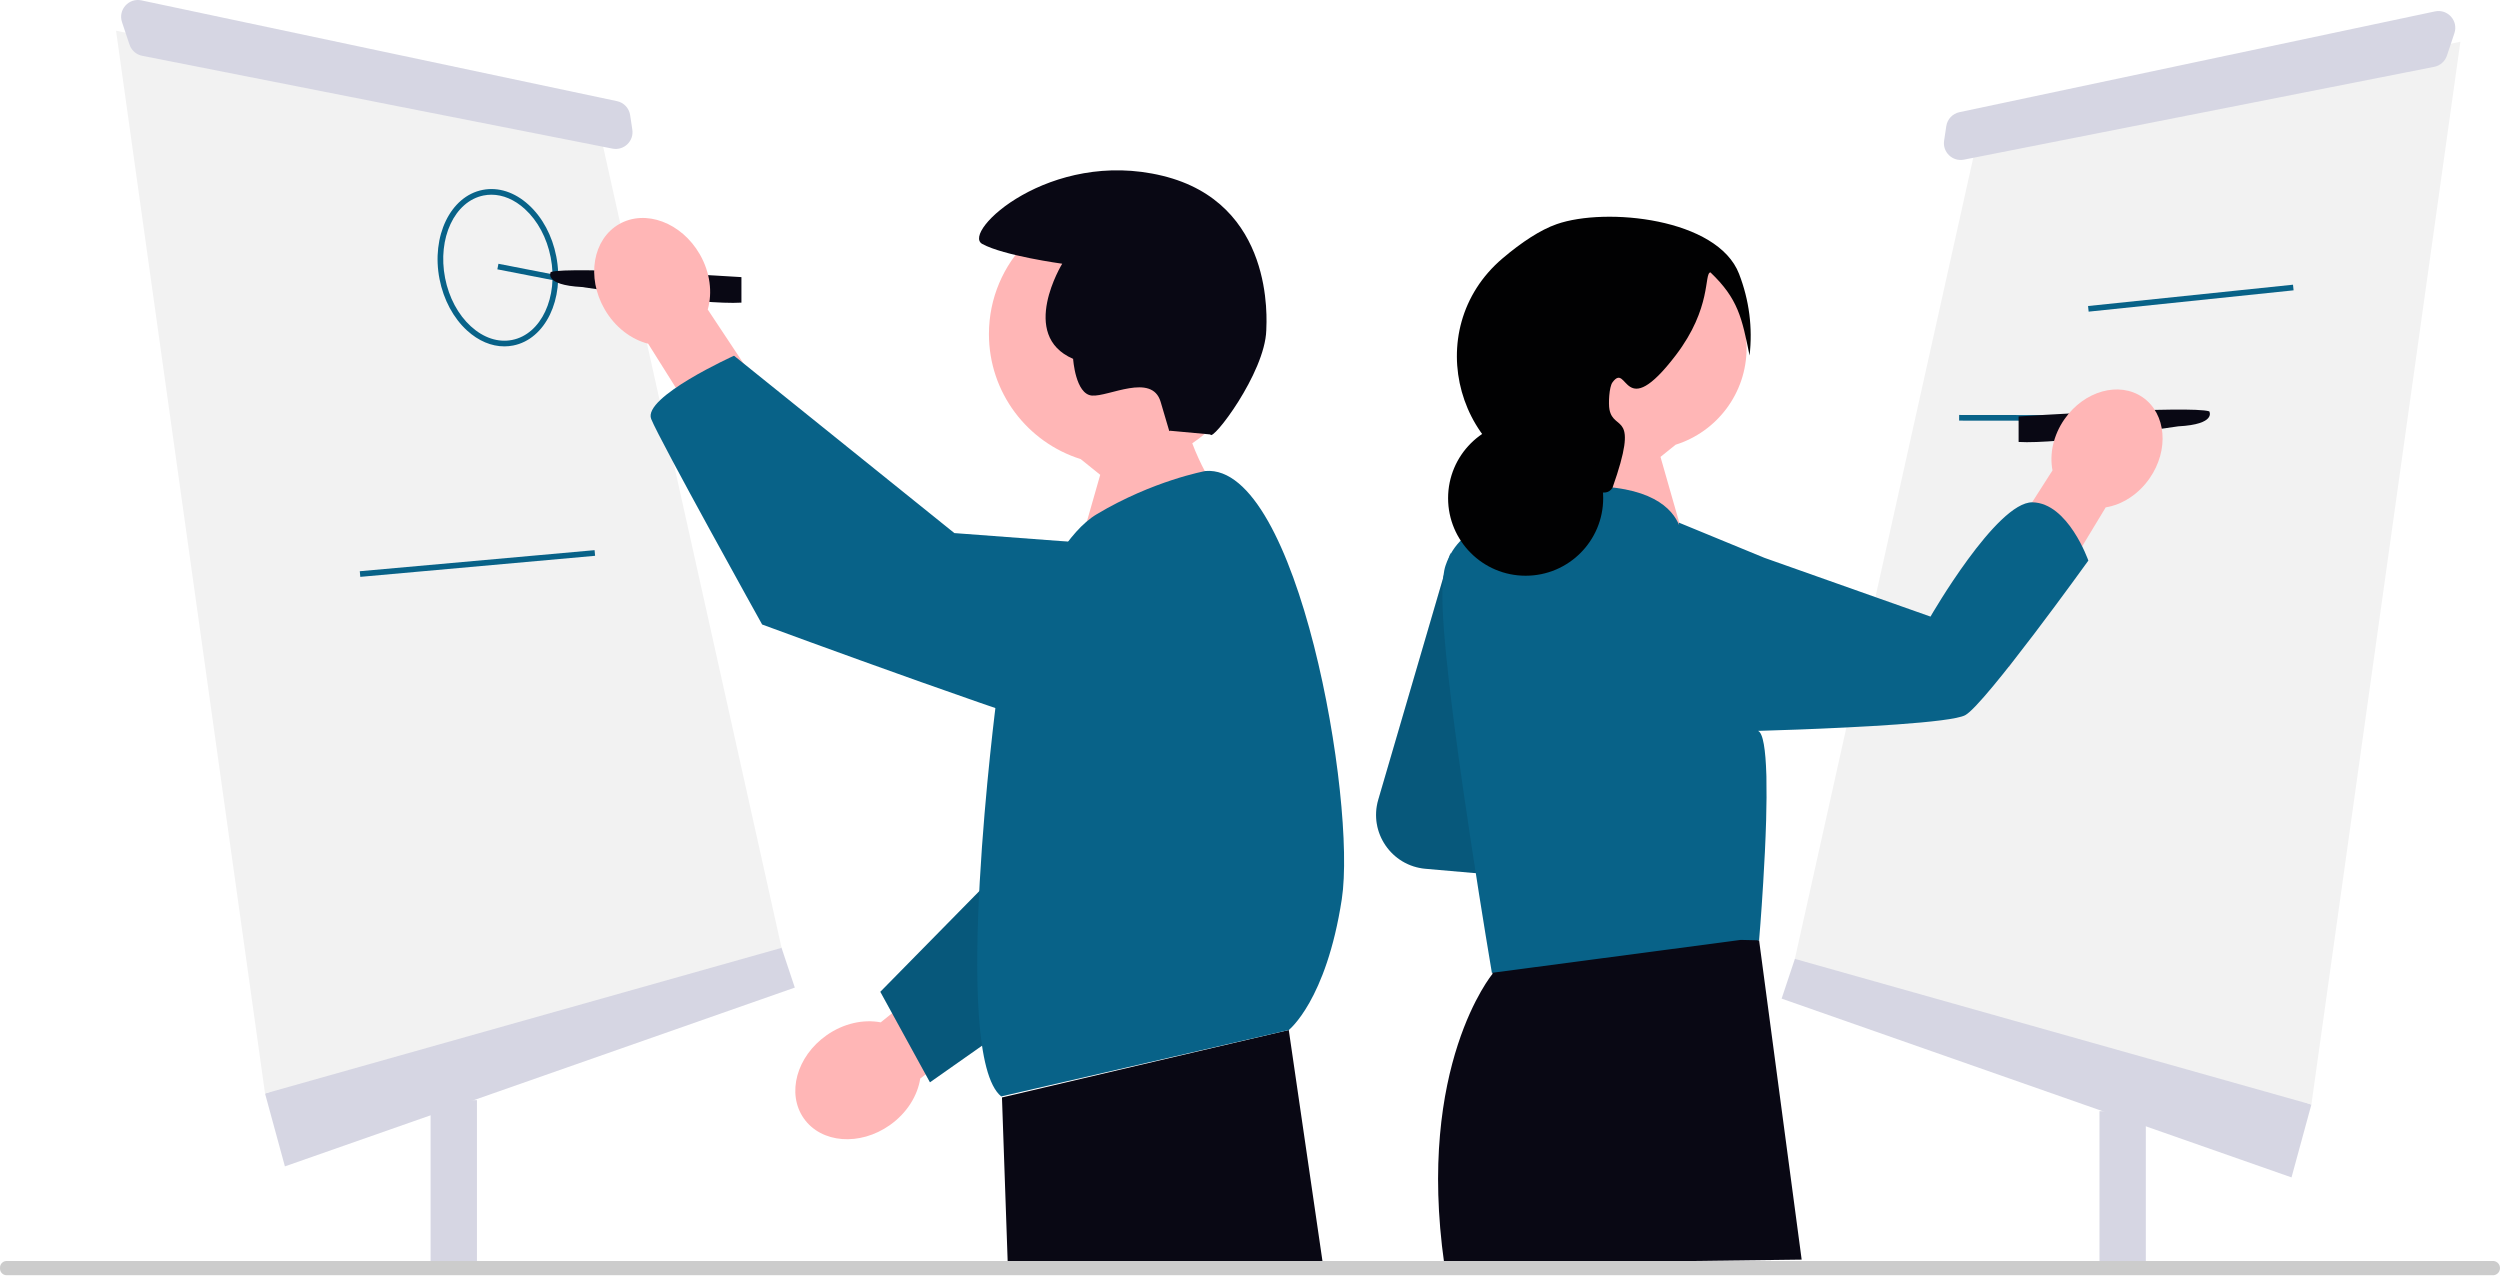
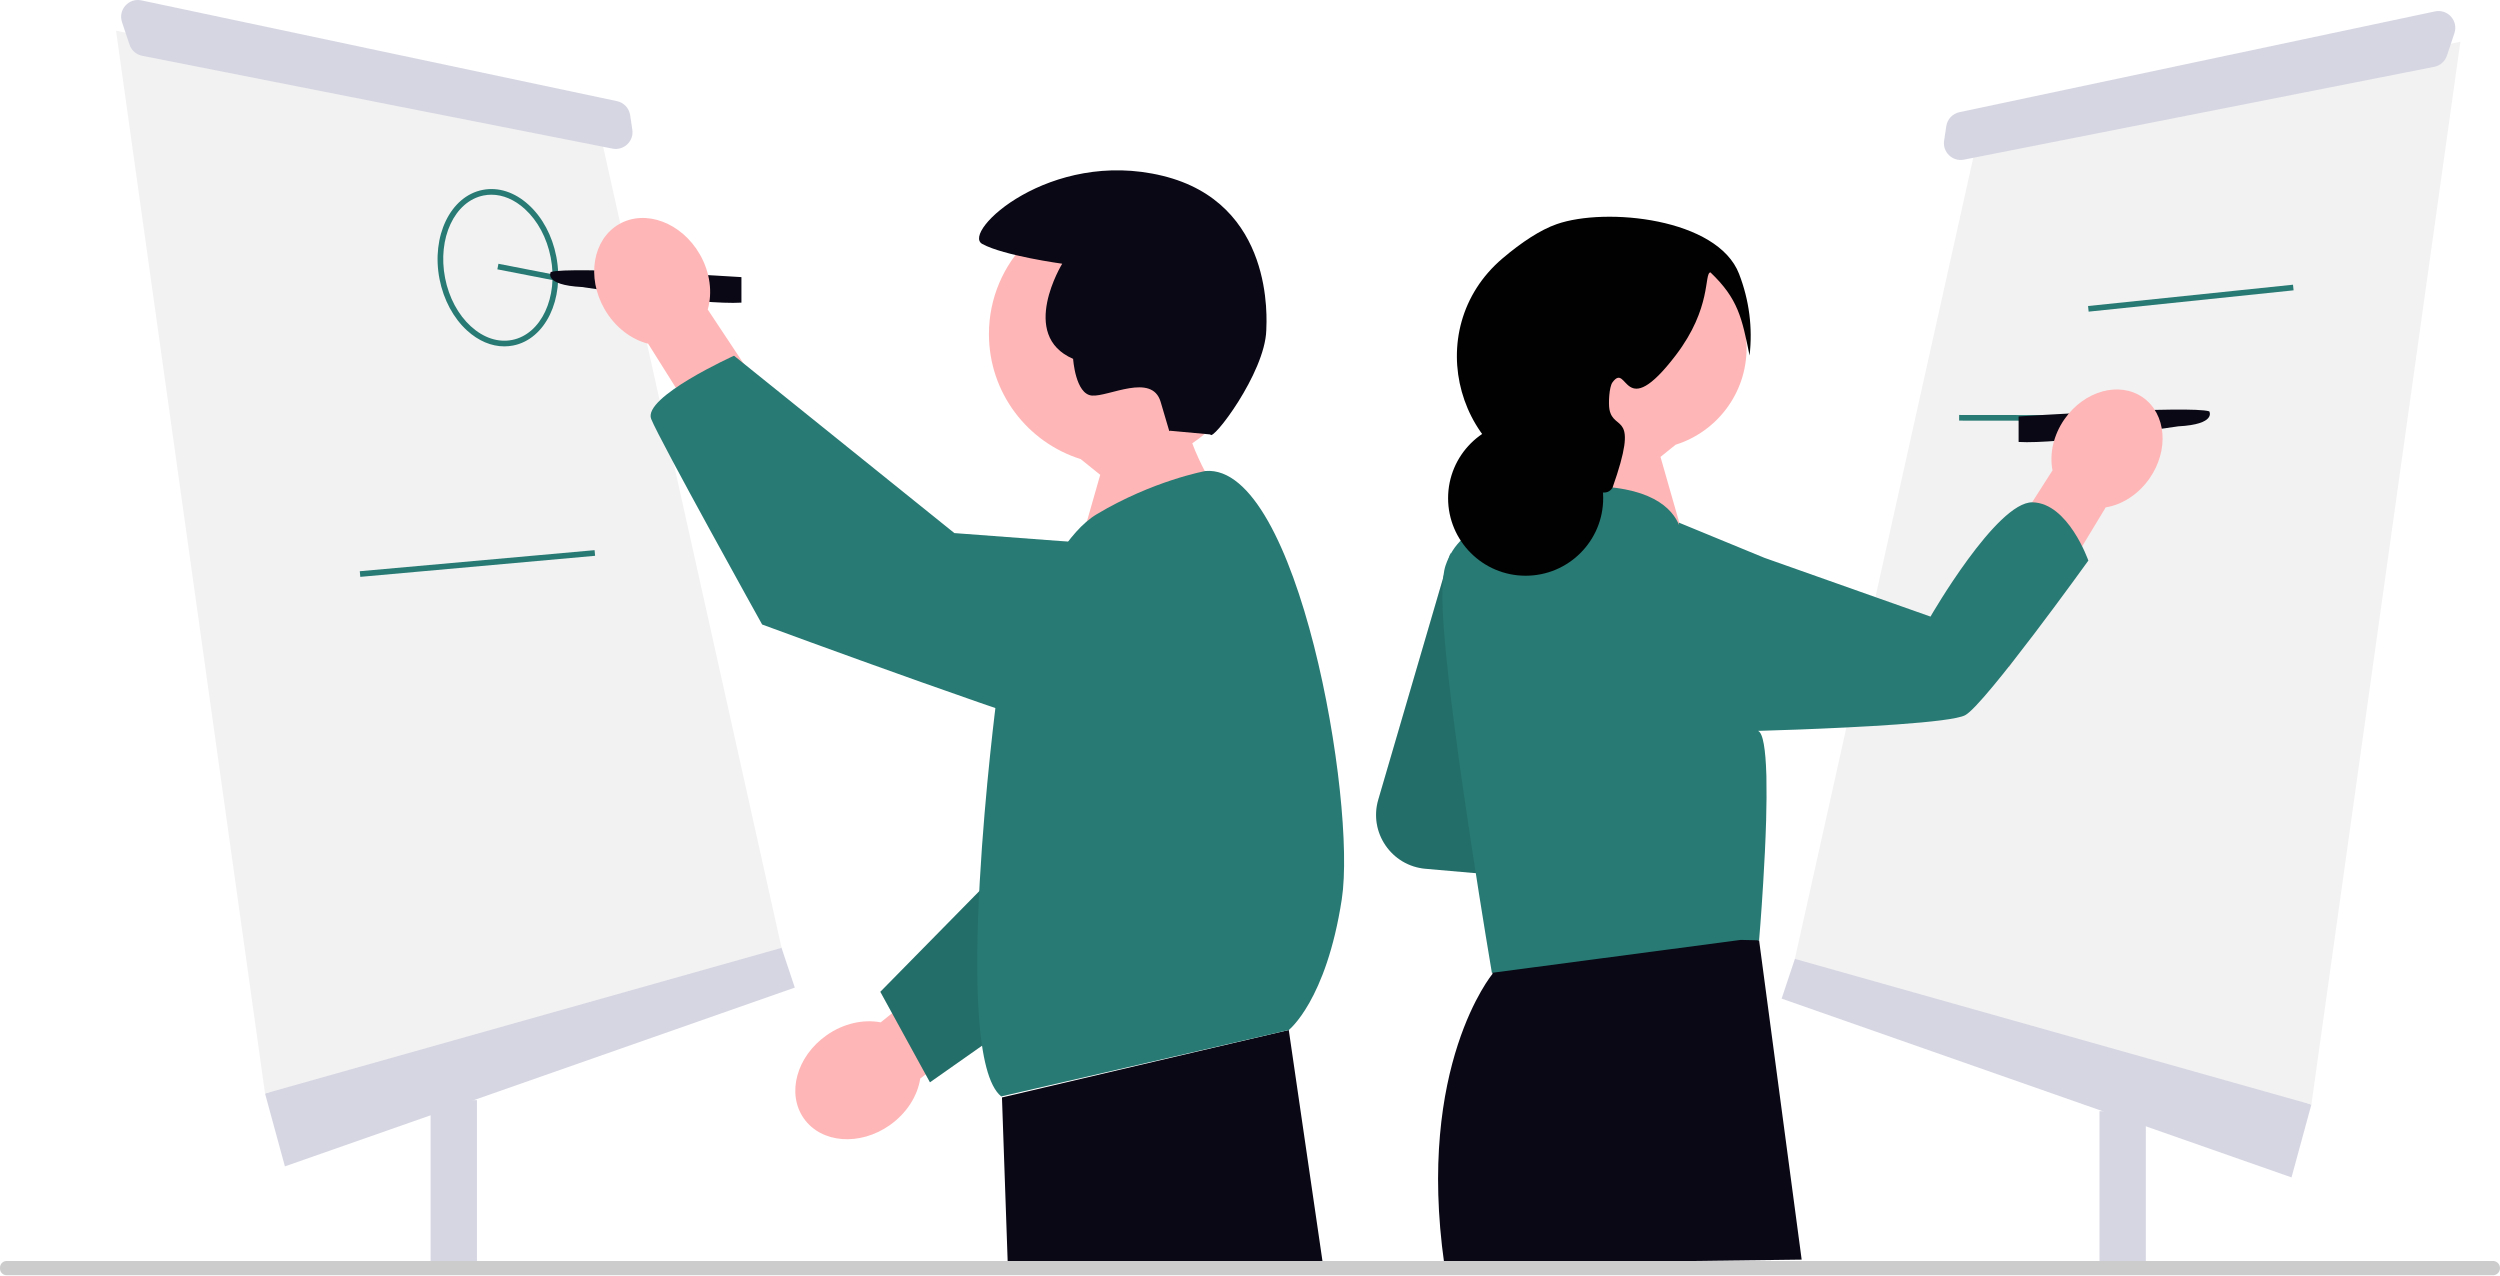
<svg xmlns="http://www.w3.org/2000/svg" width="1158.891" height="591.138" viewBox="0 0 1158.891 591.138" role="img" artist="Katerina Limpitsouni" source="https://undraw.co/">
  <rect x="973.228" y="515.098" width="21.487" height="71.079" fill="#d6d6e3" />
  <polygon points="850.443 432.219 832.026 444.497 825.886 462.915 1062.247 545.795 1071.456 512.029 850.443 432.219" fill="#d6d6e3" />
  <polygon points="916.44 65.398 832.026 444.497 1071.456 512.029 1140.523 19.354 916.44 65.398" fill="#f2f2f2" />
  <path d="M1128.406,30.975l-218.004,43.027c-5.282,1.043-10.002-3.466-9.201-8.791l1.016-6.755c.483-3.209,2.907-5.782,6.081-6.454l220.469-46.714c5.883-1.247,10.896,4.367,8.994,10.072l-3.481,10.442c-.885,2.656-3.129,4.631-5.875,5.173Z" fill="#d6d6e3" />
-   <rect x="962.772" y="137.825" width="2.625" height="111.829" transform="translate(769.1851 1157.59) rotate(-89.93103)" fill="#086288" />
-   <rect x="967.811" y="136.907" width="95.516" height="2.627" transform="translate(-8.85049 105.8179) rotate(-5.93875)" fill="#086288" />
-   <path d="M672.367,256.307l-33.464,114.392c-4.444,15.19,6.119,30.649,21.886,32.029l36.517,3.196-24.939-149.618Z" fill="#086288" />
+   <rect x="962.772" y="137.825" width="2.625" height="111.829" transform="translate(769.1851 1157.59) rotate(-89.93103)" fill="#287a74" />
+   <rect x="967.811" y="136.907" width="95.516" height="2.627" transform="translate(-8.85049 105.8179) rotate(-5.93875)" fill="#287a74" />
+   <path d="M672.367,256.307l-33.464,114.392c-4.444,15.19,6.119,30.649,21.886,32.029l36.517,3.196-24.939-149.618Z" fill="#287a74" />
  <path d="M672.367,256.307l-33.464,114.392c-4.444,15.19,6.119,30.649,21.886,32.029l36.517,3.196-24.939-149.618Z" opacity=".1" />
  <path d="M935.737,204.871v-11.826s79.763-5.144,88.388-2.36c0,0,3.536,5.991-14.398,6.947,0,0-55.808,8.401-73.99,7.239Z" fill="#090814" />
  <path d="M976.103,235.204l-44.762,74.028-21.076-26.702,41.19-64.489c-1.463-7.503.309-16.211,5.545-23.732,9.162-13.159,25.418-17.679,36.308-10.096,10.89,7.583,12.291,24.397,3.128,37.556-5.237,7.521-12.789,12.204-20.334,13.434Z" fill="#ffb6b6" />
  <path d="M697.038,414.662l-5.375,18.282.182,18.537s-35.355,42.523-22.33,134.499l165.657-2.077-19.733-148.001-118.401-21.24Z" fill="#090814" />
  <path d="M715.684,161.324c0-25.945,21.033-46.978,46.978-46.978,25.945,0,46.978,21.033,46.978,46.978,0,21.042-13.835,38.85-32.903,44.831l-7.004,5.643,12.574,44.01-14.652,10.365-46.297-38.581s10.002-12.739,15.365-27.104c-12.677-8.413-21.039-22.809-21.039-39.164Z" fill="#ffb6b6" />
-   <path d="M942.14,232.854c-16.586-.253-47.246,52.974-47.246,52.974l-25.186-8.907-51.799-18.338-39.699-16.339.175,1.2c-.156-.376-.326-.756-.513-1.14-4.173-8.6-16.297-18.718-50.715-16.712l-16.207,12.792-2.204,1.752s-10.226-.885-20.416,3.18c-7.372,2.963-14.743,8.492-18.23,18.826-1.807,5.33-1.807,16.351-.723,30.353,3.921,50.697,22.193,158.472,22.193,158.472l115.354-15.27,8.51.199s1.012-11.617,1.915-26.83c.56-8.925,1.066-19.061,1.355-28.818.199-7.155.253-14.093.126-20.199-.018-.38-.018-.759-.036-1.139-.343-11.147-1.463-19.223-3.866-20.109,0,0,7.462-.199,18.23-.596,26.017-.976,71.366-3.162,77.834-6.685,9.142-4.969,57.075-71.655,57.075-71.655,0,0-9.323-26.74-25.927-27.011Z" fill="#086288" />
+   <path d="M942.14,232.854c-16.586-.253-47.246,52.974-47.246,52.974l-25.186-8.907-51.799-18.338-39.699-16.339.175,1.2c-.156-.376-.326-.756-.513-1.14-4.173-8.6-16.297-18.718-50.715-16.712l-16.207,12.792-2.204,1.752s-10.226-.885-20.416,3.18c-7.372,2.963-14.743,8.492-18.23,18.826-1.807,5.33-1.807,16.351-.723,30.353,3.921,50.697,22.193,158.472,22.193,158.472l115.354-15.27,8.51.199s1.012-11.617,1.915-26.83c.56-8.925,1.066-19.061,1.355-28.818.199-7.155.253-14.093.126-20.199-.018-.38-.018-.759-.036-1.139-.343-11.147-1.463-19.223-3.866-20.109,0,0,7.462-.199,18.23-.596,26.017-.976,71.366-3.162,77.834-6.685,9.142-4.969,57.075-71.655,57.075-71.655,0,0-9.323-26.74-25.927-27.011Z" fill="#287a74" />
  <path d="M811.028,164.792c-3.549-17.361-5.251-26.255-18.15-38.536-3.062.433.808,16.308-16.067,38.422-24.531,32.146-22.086,2.672-29.34,12.574-1.575,2.15-1.915,9.906-1.397,12.574,2.045,10.544,14.147.248,1.397,36.326-1.897,2.806-4.133,2.124-6.986,2.096-.221-.002,1.226-.278-4.191-1.397-2.586-.534-6.205-1.165-10.544-1.896-50.403-8.491-68.2-72.089-29.242-105.177,8.864-7.528,17.563-13.234,25.115-15.877,22.748-7.963,74.577-2.787,84.528,23.053,4.747,12.326,6.332,24.956,4.877,37.837Z" fill="#010102" />
  <circle cx="707.219" cy="230.933" r="35.948" fill="#010102" />
  <rect x="199.603" y="509.987" width="21.487" height="77.643" transform="translate(420.6937 1097.616) rotate(-180)" fill="#d6d6e3" />
  <polygon points="343.876 427.107 362.293 439.385 368.433 457.803 132.071 540.683 122.863 506.917 343.876 427.107" fill="#d6d6e3" />
  <polygon points="277.879 60.287 362.293 439.385 122.863 506.917 53.796 14.242 277.879 60.287" fill="#f2f2f2" />
  <path d="M65.913,25.863l218.004,43.027c5.282,1.043,10.002-3.466,9.201-8.791l-1.016-6.755c-.483-3.209-2.907-5.782-6.081-6.454L65.552.175c-5.883-1.247-10.896,4.367-8.994,10.072l3.481,10.442c.885,2.656,3.129,4.631,5.875,5.173Z" fill="#d6d6e3" />
-   <path d="M233.79,160.564c-5.989,0-11.992-2.523-17.259-7.326-6.362-5.801-10.901-14.263-12.779-23.828-3.906-19.887,5.051-38.45,19.967-41.38,7.301-1.433,14.885,1.026,21.356,6.928,6.362,5.801,10.901,14.263,12.779,23.828,3.906,19.887-5.051,38.45-19.967,41.38-1.359.267-2.727.399-4.097.399ZM227.799,90.259c-1.197,0-2.39.114-3.574.347-13.496,2.651-21.523,19.831-17.896,38.299,1.77,9.015,6.022,16.968,11.972,22.393,5.841,5.327,12.614,7.566,19.08,6.291,13.496-2.651,21.523-19.831,17.896-38.299h0c-1.77-9.015-6.022-16.968-11.972-22.393-4.771-4.351-10.167-6.638-15.506-6.638Z" fill="#086288" />
-   <rect x="243.555" y="111.973" width="2.625" height="28.66" transform="translate(74.07106 342.5001) rotate(-78.97581)" fill="#086288" />
+   <path d="M233.79,160.564c-5.989,0-11.992-2.523-17.259-7.326-6.362-5.801-10.901-14.263-12.779-23.828-3.906-19.887,5.051-38.45,19.967-41.38,7.301-1.433,14.885,1.026,21.356,6.928,6.362,5.801,10.901,14.263,12.779,23.828,3.906,19.887-5.051,38.45-19.967,41.38-1.359.267-2.727.399-4.097.399ZM227.799,90.259c-1.197,0-2.39.114-3.574.347-13.496,2.651-21.523,19.831-17.896,38.299,1.77,9.015,6.022,16.968,11.972,22.393,5.841,5.327,12.614,7.566,19.08,6.291,13.496-2.651,21.523-19.831,17.896-38.299h0c-1.77-9.015-6.022-16.968-11.972-22.393-4.771-4.351-10.167-6.638-15.506-6.638Z" fill="#287a74" />
+   <rect x="243.555" y="111.973" width="2.625" height="28.66" transform="translate(74.07106 342.5001) rotate(-78.97581)" fill="#287a74" />
  <path d="M343.697,140.288v-11.826s-79.763-5.144-88.388-2.36c0,0-3.536,5.991,14.398,6.947,0,0,55.808,8.401,73.99,7.239Z" fill="#090814" />
  <path d="M328.08,143.483l50.684,76.429-35.138,8.109-43.159-68.685c-7.854-1.995-15.399-7.637-20.235-16.062-8.463-14.741-5.434-32.369,6.765-39.373,12.2-7.004,28.95-.732,37.413,14.009,4.837,8.425,5.905,17.785,3.668,25.574Z" fill="#ffb6b6" />
  <path d="M579.876,154.868c0-33.537-27.187-60.724-60.724-60.724-33.537,0-60.724,27.187-60.724,60.724,0,27.198,17.883,50.217,42.531,57.948l9.053,7.294-16.254,56.888,18.939,13.398,59.844-49.87s-12.928-16.467-19.861-35.035c16.387-10.875,27.195-29.484,27.195-50.624Z" fill="#ffb6b6" />
  <path d="M408.262,473.917l71.433-57.512,11.312,34.241-64.416,49.304c-1.263,8.004-6.186,16.037-14.129,21.629-13.899,9.786-31.731,8.394-39.829-3.108-8.098-11.502-3.397-28.76,10.502-38.545,7.943-5.593,17.165-7.519,25.127-6.009Z" fill="#ffb6b6" />
-   <polygon points="592.521 387.875 592.59 388.162 431.088 501.708 408.078 459.755 485.632 380.883 592.521 387.875" fill="#086288" />
+   <polygon points="592.521 387.875 592.59 388.162 431.088 501.708 408.078 459.755 485.632 380.883 592.521 387.875" fill="#287a74" />
  <polygon points="592.521 387.875 592.59 388.162 431.088 501.708 408.078 459.755 485.632 380.883 592.521 387.875" opacity=".1" />
  <polygon points="597.417 477.47 464.468 508.727 467.117 584.865 613.081 584.865 597.417 477.47" fill="#090814" />
-   <path d="M558.828,218.335s-24.36,4.423-50.511,20.088c-26.152,15.664-46.361,85.478-46.361,85.478,0,0-21.511,165.163,2.173,184.357l133.287-30.787s17.36-13.561,24.579-60.635c6.934-45.218-20.271-201.975-63.167-198.501Z" fill="#086288" />
-   <path d="M538.83,254.34l-96.433-7.225-102.139-82.218s-42.473,19.188-38.393,29.338,51.432,95.257,51.432,95.257c0,0,140.333,51.841,157.192,53.967s28.34-89.119,28.34-89.119Z" fill="#086288" />
+   <path d="M558.828,218.335s-24.36,4.423-50.511,20.088c-26.152,15.664-46.361,85.478-46.361,85.478,0,0-21.511,165.163,2.173,184.357l133.287-30.787s17.36-13.561,24.579-60.635c6.934-45.218-20.271-201.975-63.167-198.501Z" fill="#287a74" />
+   <path d="M538.83,254.34l-96.433-7.225-102.139-82.218s-42.473,19.188-38.393,29.338,51.432,95.257,51.432,95.257c0,0,140.333,51.841,157.192,53.967s28.34-89.119,28.34-89.119Z" fill="#287a74" />
  <path d="M542.363,199.668l18.724,1.723c.661,3.762,25.271-28.358,25.907-48.265.149-4.67,3.982-59.009-48.164-71.651-52.147-12.643-93.417,26.136-83.513,31.598,9.904,5.462,37.075,9.176,37.075,9.176,0,0-20.321,33.17,5.059,44.098,0,0,1.042,16.341,8.693,17.023,7.65.682,27.856-10.702,31.873,2.898l4.017,13.599" fill="#090814" />
-   <rect x="166.679" y="259.906" width="109.281" height="2.626" transform="translate(-22.45396 20.81893) rotate(-5.12605)" fill="#086288" />
+   <rect x="166.679" y="259.906" width="109.281" height="2.626" transform="translate(-22.45396 20.81893) rotate(-5.12605)" fill="#287a74" />
  <path d="M1156,591.138H2.851c-1.699-.13-2.954-1.607-2.844-3.306-.11-1.681,1.145-3.158,2.844-3.288h1153.149c1.497.184,2.678,1.367,2.862,2.862.24,1.829-1.033,3.49-2.862,3.732Z" fill="#ccc" />
</svg>
